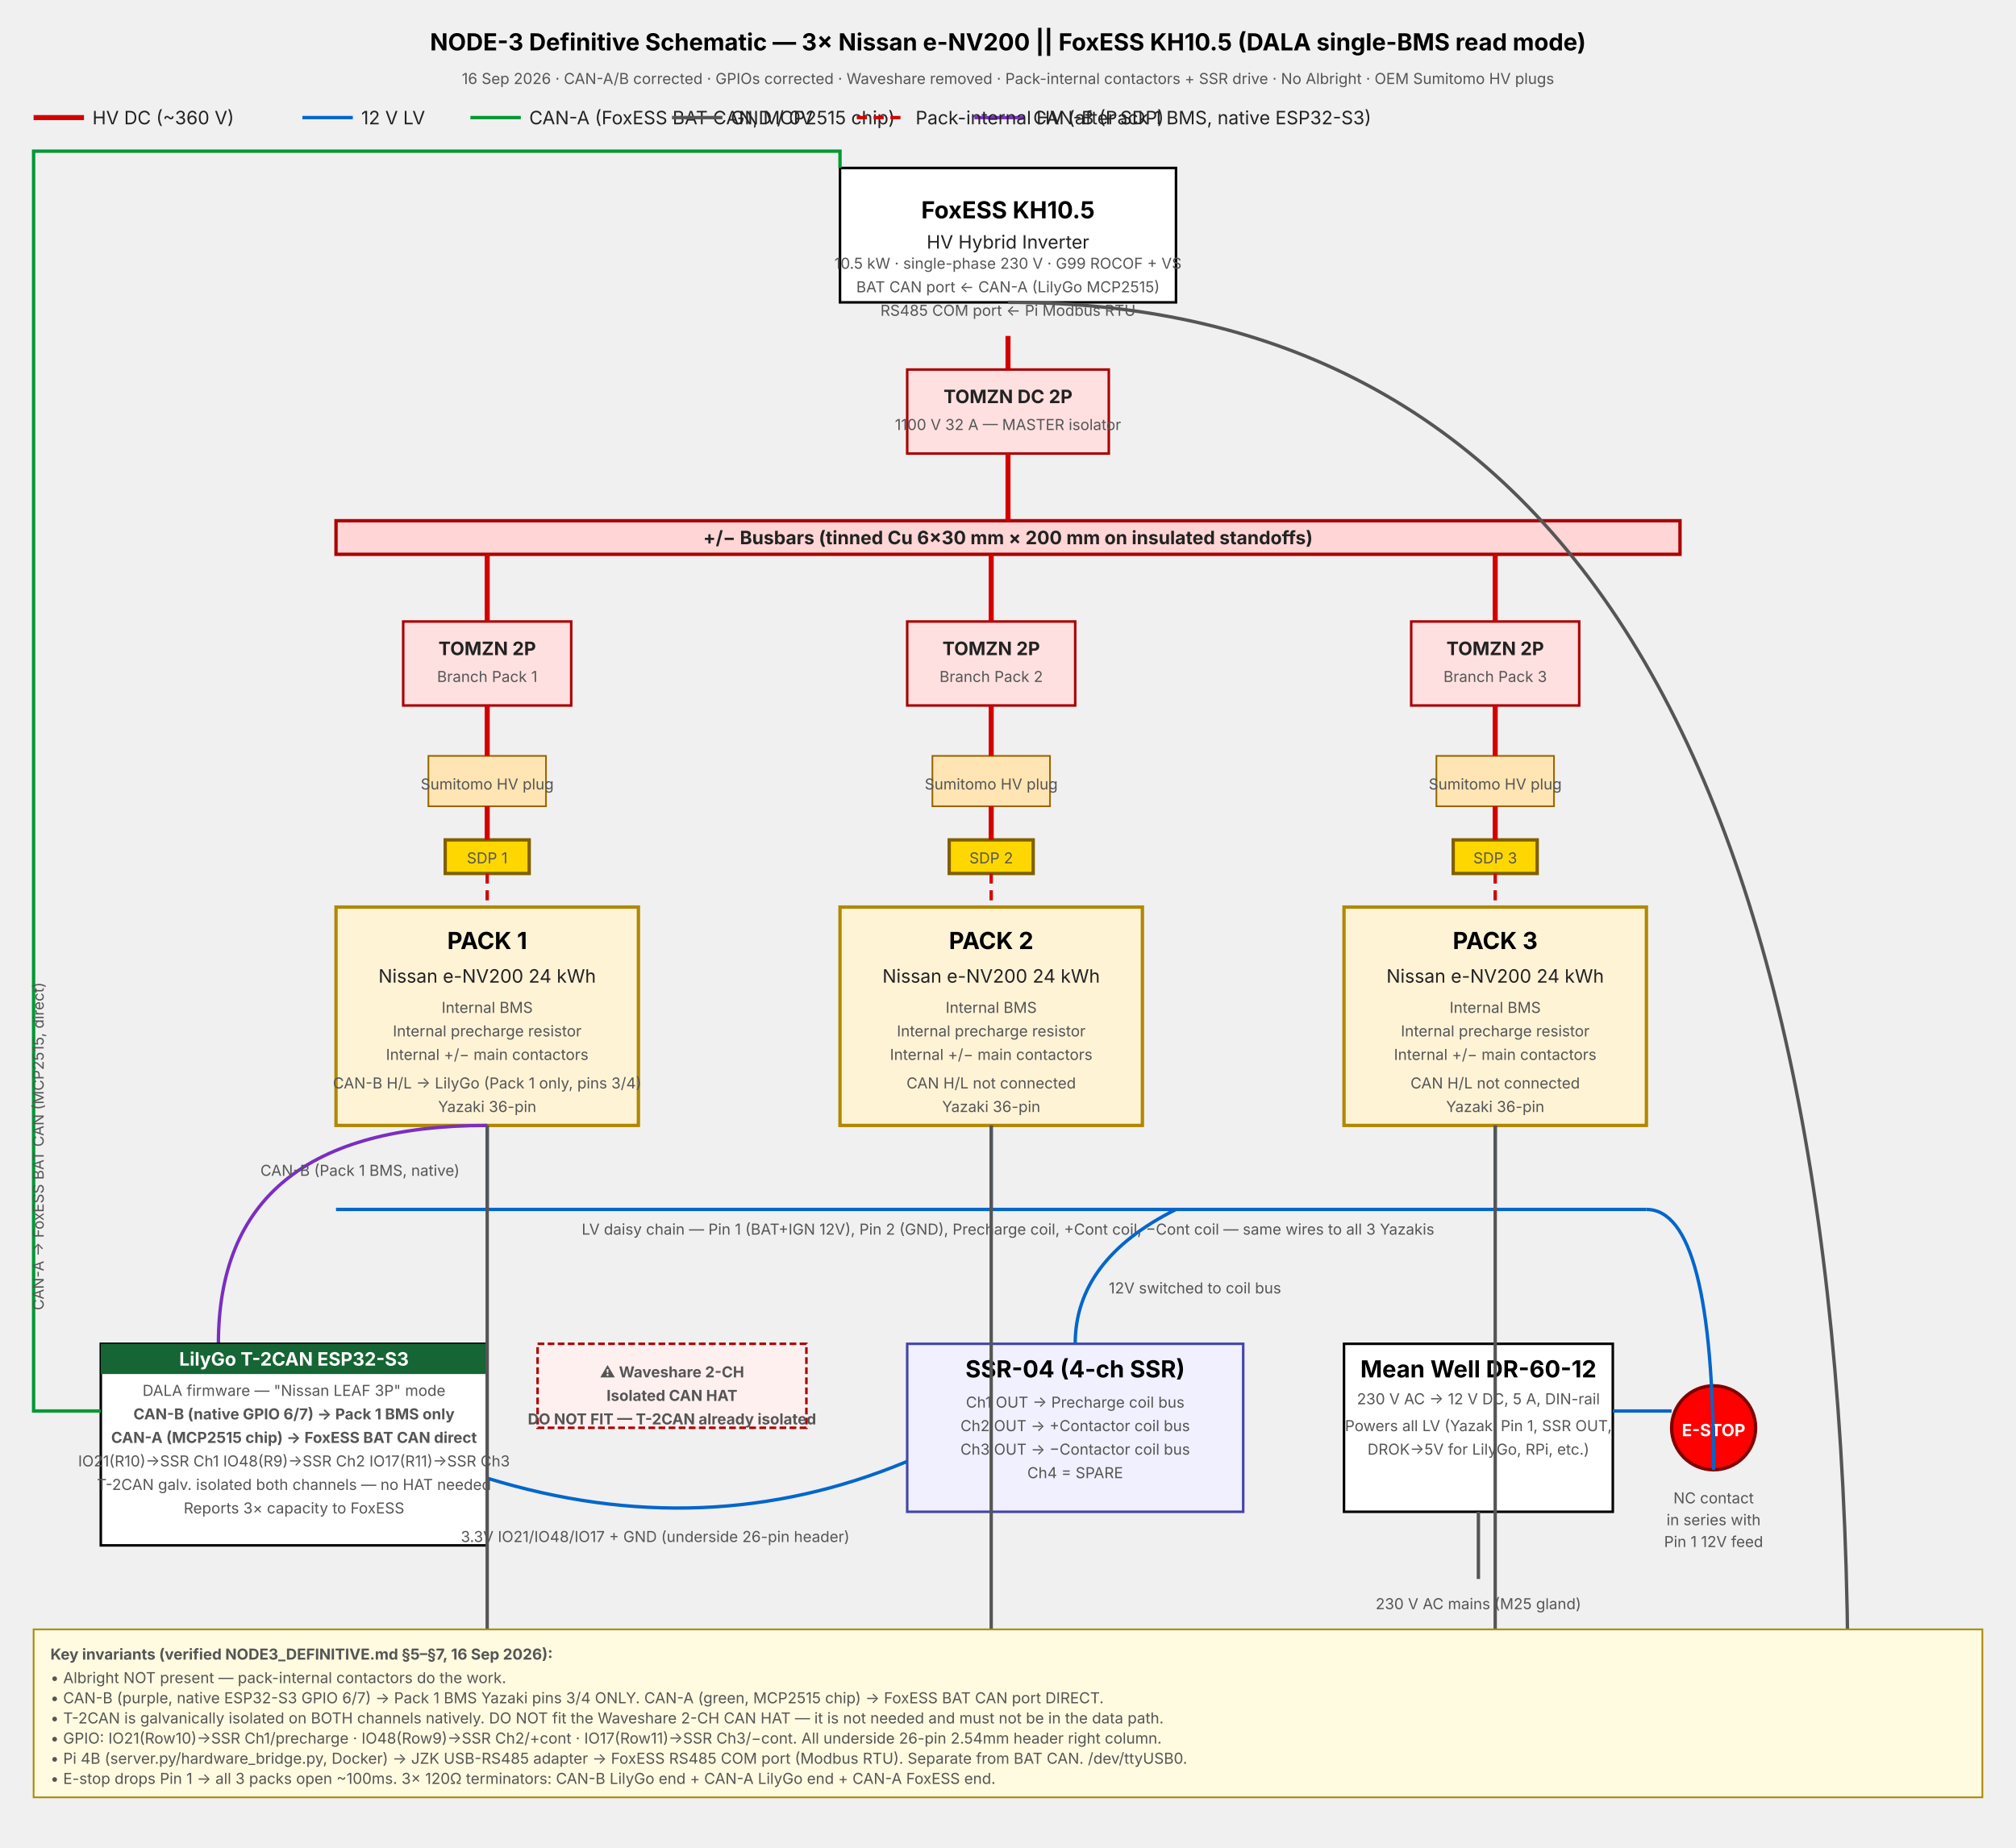
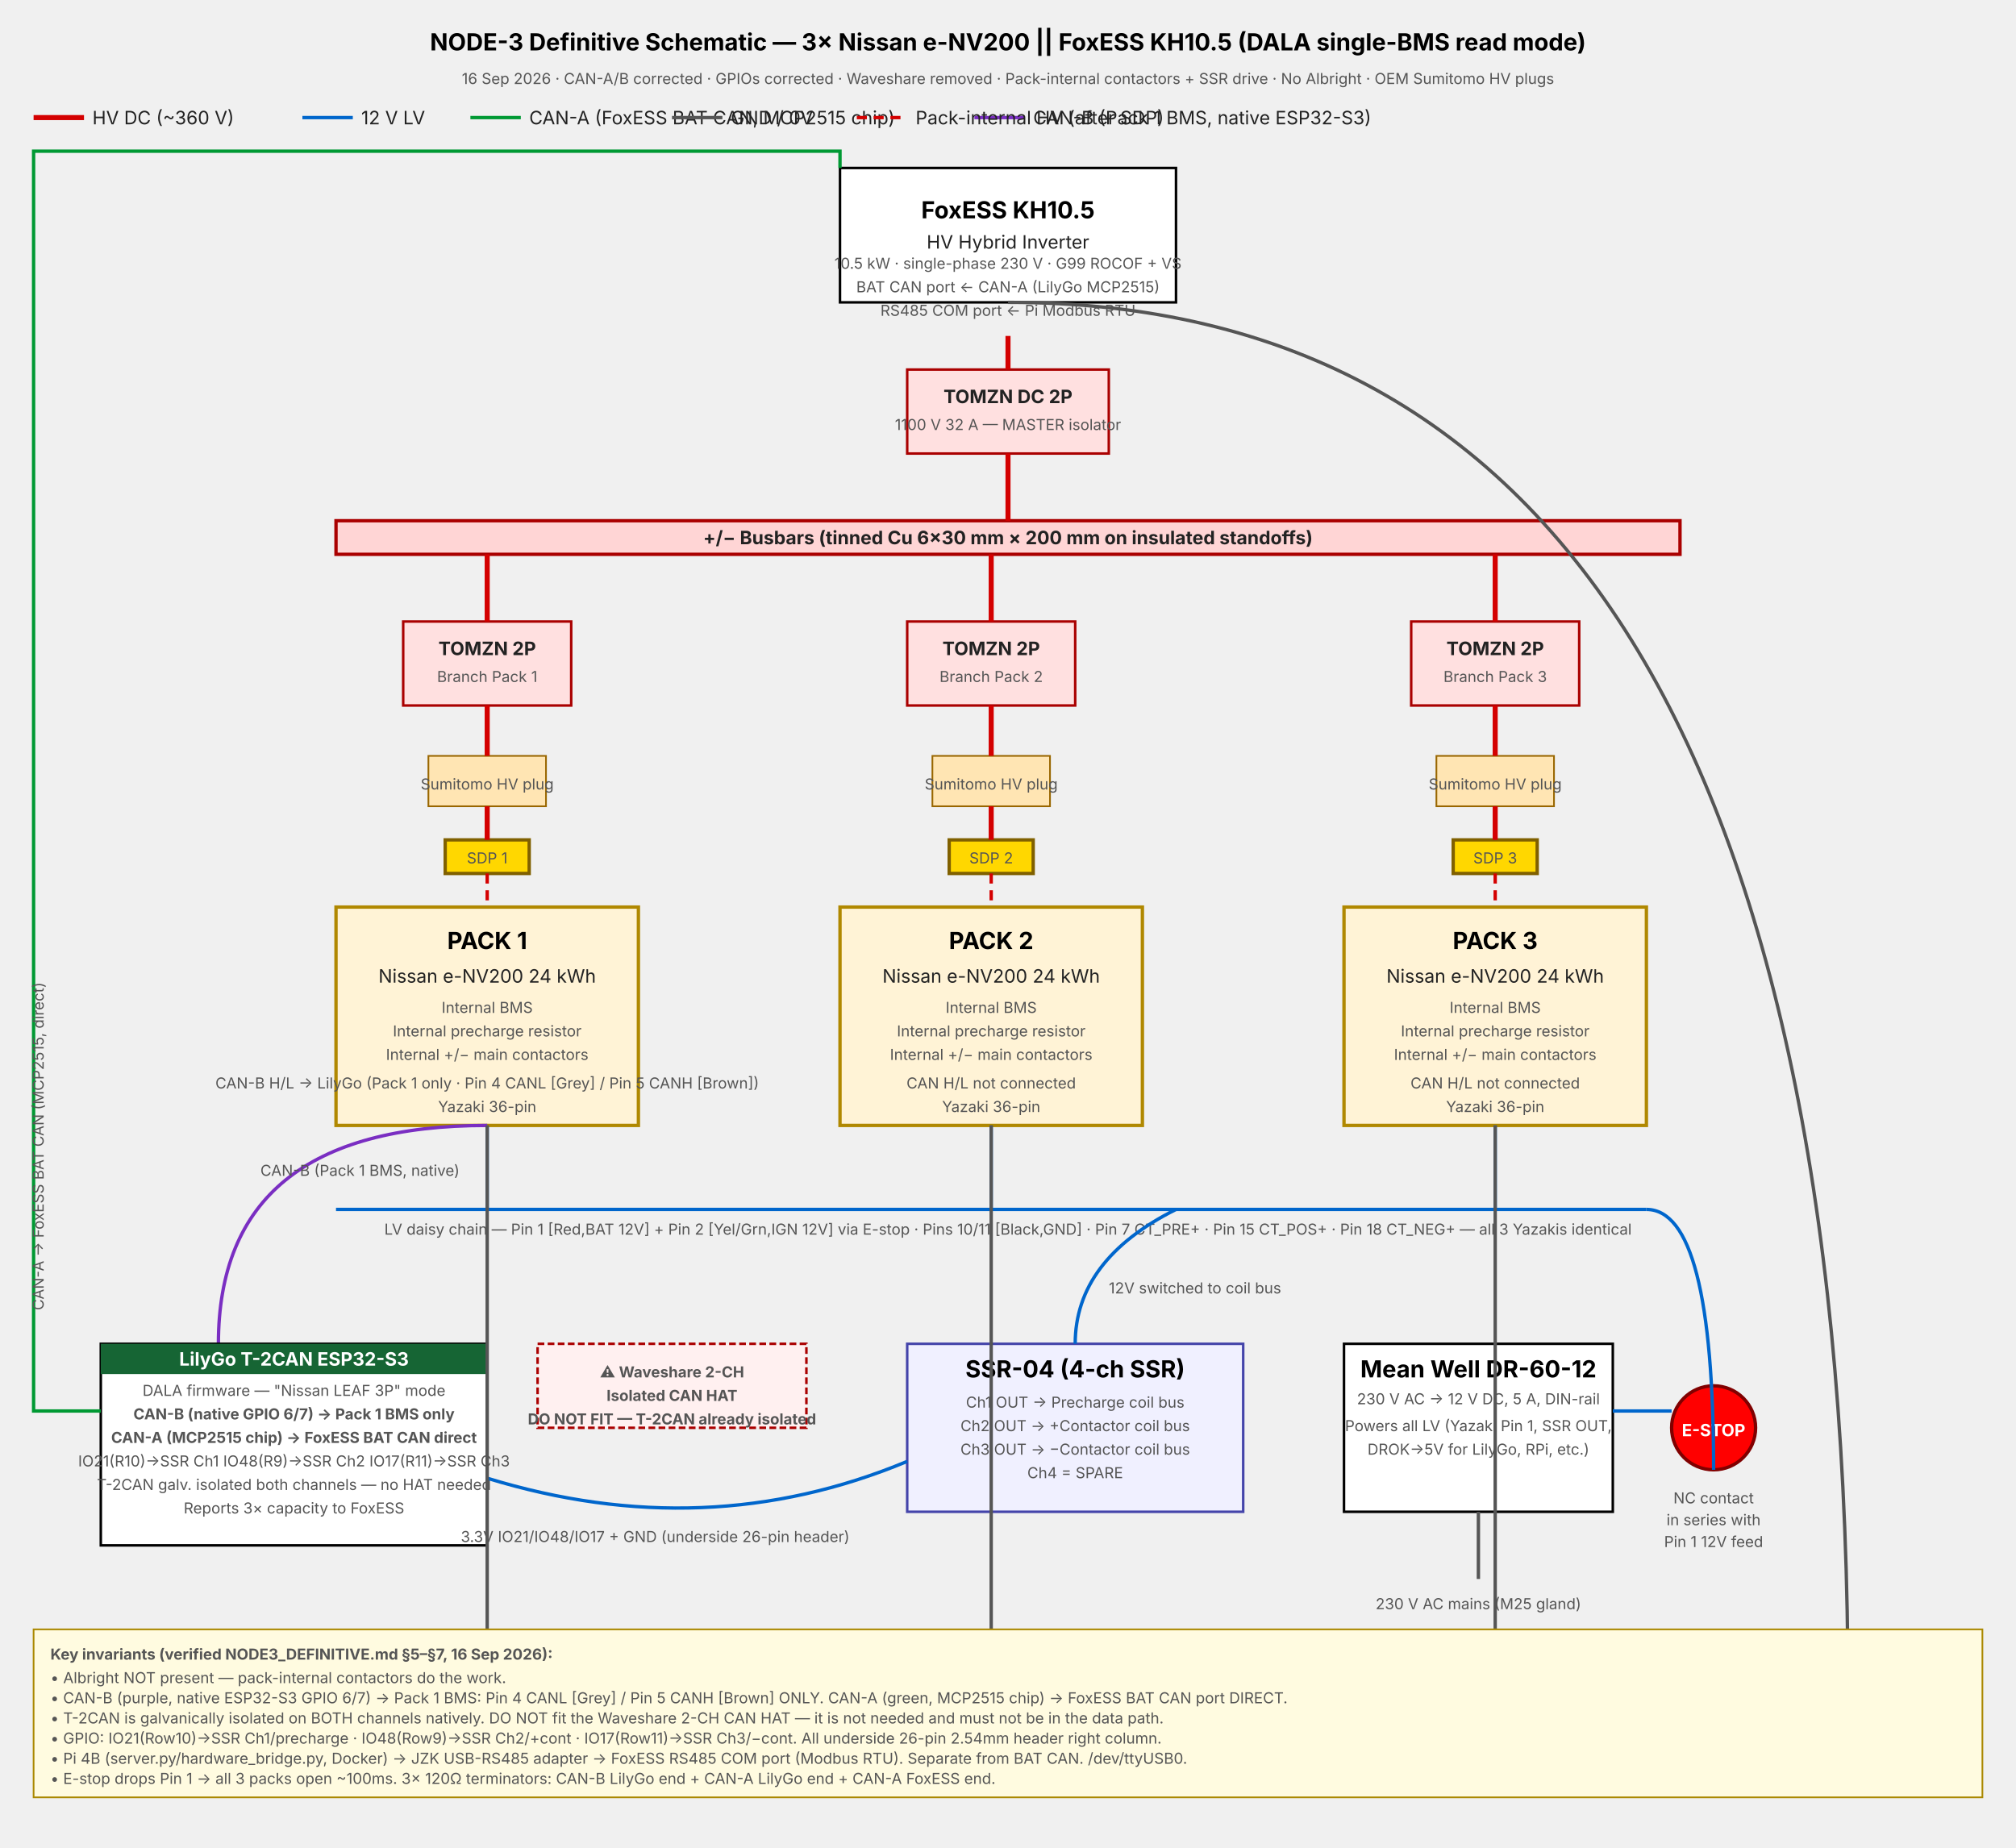
<svg xmlns="http://www.w3.org/2000/svg" viewBox="0 0 1200 1100" font-family="Inter, Arial, sans-serif" font-size="12">
  <style>
    .hv { stroke: #d40000; stroke-width: 3; fill: none; }
    .hv-dashed { stroke: #d40000; stroke-width: 2; fill: none; stroke-dasharray: 6 4; }
    .lv { stroke: #0066cc; stroke-width: 2; fill: none; }
    .can  { stroke: #009933; stroke-width: 2; fill: none; }
    .cana { stroke: #009933; stroke-width: 2; fill: none; }
    .canb { stroke: #7a2ec2; stroke-width: 2; fill: none; }
    .rs485 { stroke: #996633; stroke-width: 2; fill: none; stroke-dasharray: 8 3; }
    .gnd { stroke: #555; stroke-width: 2; fill: none; }
    .box { fill: #ffffff; stroke: #000; stroke-width: 1.5; }
    .pack { fill: #fff3d6; stroke: #b08800; stroke-width: 2; }
    .ssr { fill: #f0f0ff; stroke: #4444aa; stroke-width: 1.5; }
    .breaker { fill: #ffe0e0; stroke: #aa0000; stroke-width: 1.5; }
    .estop { fill: #ff0000; stroke: #800000; stroke-width: 2; }
    .lbl { font-size: 11px; fill: #222; }
    .ttl { font-size: 14px; font-weight: 700; fill: #000; }
    .small { font-size: 9px; fill: #555; }
    .legend { font-size: 11px; fill: #222; }
  </style>
  <text x="600" y="30" text-anchor="middle" class="ttl">NODE-3 Definitive Schematic — 3× Nissan e-NV200 || FoxESS KH10.5 (DALA single-BMS read mode)</text>
  <text x="600" y="50" text-anchor="middle" class="small">16 Sep 2026 · CAN-A/B corrected · GPIOs corrected · Waveshare removed · Pack-internal contactors + SSR drive · No Albright · OEM Sumitomo HV plugs</text>
  <g transform="translate(20, 70)">
    <line x1="0" y1="0" x2="30" y2="0" class="hv" />
    <text x="35" y="4" class="legend">HV DC (~360 V)</text>
    <line x1="160" y1="0" x2="190" y2="0" class="lv" />
    <text x="195" y="4" class="legend">12 V LV</text>
    <line x1="260" y1="0" x2="290" y2="0" class="cana" />
    <text x="295" y="4" class="legend">CAN-A (FoxESS BAT CAN, MCP2515 chip)</text>
    <line x1="560" y1="0" x2="590" y2="0" class="canb" />
    <text x="595" y="4" class="legend">CAN-B (Pack 1 BMS, native ESP32-S3)</text>
    <line x1="380" y1="0" x2="410" y2="0" class="gnd" />
    <text x="415" y="4" class="legend">GND / 0V</text>
    <line x1="490" y1="0" x2="520" y2="0" class="hv-dashed" />
    <text x="525" y="4" class="legend">Pack-internal HV (after SDP)</text>
  </g>
  <rect x="500" y="100" width="200" height="80" class="box" />
  <text x="600" y="130" text-anchor="middle" class="ttl">FoxESS KH10.5</text>
  <text x="600" y="148" text-anchor="middle" class="lbl">HV Hybrid Inverter</text>
  <text x="600" y="160" text-anchor="middle" class="small">10.5 kW · single-phase 230 V · G99 ROCOF + VS</text>
  <text x="600" y="174" text-anchor="middle" class="small" fill="#009933">BAT CAN port ← CAN-A (LilyGo MCP2515)</text>
  <text x="600" y="188" text-anchor="middle" class="small" fill="#996633">RS485 COM port ← Pi Modbus RTU</text>
  <rect x="540" y="220" width="120" height="50" class="breaker" />
  <text x="600" y="240" text-anchor="middle" class="lbl" font-weight="700">TOMZN DC 2P</text>
  <text x="600" y="256" text-anchor="middle" class="small">1100 V 32 A — MASTER isolator</text>
  <line x1="600" y1="200" x2="600" y2="220" class="hv" />
  <rect x="200" y="310" width="800" height="20" fill="#ffd5d5" stroke="#aa0000" stroke-width="2" />
  <text x="600" y="324" text-anchor="middle" class="lbl" font-weight="700">+/− Busbars (tinned Cu 6×30 mm × 200 mm on insulated standoffs)</text>
  <line x1="600" y1="270" x2="600" y2="310" class="hv" />
  <g>
    <rect x="240" y="370" width="100" height="50" class="breaker" />
    <text x="290" y="390" text-anchor="middle" class="lbl" font-weight="700">TOMZN 2P</text>
    <text x="290" y="406" text-anchor="middle" class="small">Branch Pack 1</text>
    <line x1="290" y1="330" x2="290" y2="370" class="hv" />
    <rect x="540" y="370" width="100" height="50" class="breaker" />
    <text x="590" y="390" text-anchor="middle" class="lbl" font-weight="700">TOMZN 2P</text>
    <text x="590" y="406" text-anchor="middle" class="small">Branch Pack 2</text>
    <line x1="590" y1="330" x2="590" y2="370" class="hv" />
    <rect x="840" y="370" width="100" height="50" class="breaker" />
    <text x="890" y="390" text-anchor="middle" class="lbl" font-weight="700">TOMZN 2P</text>
    <text x="890" y="406" text-anchor="middle" class="small">Branch Pack 3</text>
    <line x1="890" y1="330" x2="890" y2="370" class="hv" />
  </g>
  <g>
    <rect x="255" y="450" width="70" height="30" fill="#ffe5b3" stroke="#996600" />
    <text x="290" y="470" text-anchor="middle" class="small">Sumitomo HV plug</text>
    <line x1="290" y1="420" x2="290" y2="450" class="hv" />
    <rect x="555" y="450" width="70" height="30" fill="#ffe5b3" stroke="#996600" />
    <text x="590" y="470" text-anchor="middle" class="small">Sumitomo HV plug</text>
    <line x1="590" y1="420" x2="590" y2="450" class="hv" />
    <rect x="855" y="450" width="70" height="30" fill="#ffe5b3" stroke="#996600" />
    <text x="890" y="470" text-anchor="middle" class="small">Sumitomo HV plug</text>
    <line x1="890" y1="420" x2="890" y2="450" class="hv" />
  </g>
  <g>
    <rect x="265" y="500" width="50" height="20" fill="#ffd700" stroke="#806000" stroke-width="2" />
    <text x="290" y="514" text-anchor="middle" class="small">SDP 1</text>
    <line x1="290" y1="480" x2="290" y2="500" class="hv" />
    <rect x="565" y="500" width="50" height="20" fill="#ffd700" stroke="#806000" stroke-width="2" />
    <text x="590" y="514" text-anchor="middle" class="small">SDP 2</text>
    <line x1="590" y1="480" x2="590" y2="500" class="hv" />
    <rect x="865" y="500" width="50" height="20" fill="#ffd700" stroke="#806000" stroke-width="2" />
    <text x="890" y="514" text-anchor="middle" class="small">SDP 3</text>
    <line x1="890" y1="480" x2="890" y2="500" class="hv" />
  </g>
  <g>
    <rect x="200" y="540" width="180" height="130" class="pack" />
    <text x="290" y="565" text-anchor="middle" class="ttl">PACK 1</text>
    <text x="290" y="585" text-anchor="middle" class="lbl">Nissan e-NV200 24 kWh</text>
    <text x="290" y="603" text-anchor="middle" class="small">Internal BMS</text>
    <text x="290" y="617" text-anchor="middle" class="small">Internal precharge resistor</text>
    <text x="290" y="631" text-anchor="middle" class="small">Internal +/− main contactors</text>
-     <text x="290" y="648" text-anchor="middle" class="small" fill="#7a2ec2">CAN-B H/L → LilyGo (Pack 1 only, pins 3/4)</text>
+     <text x="290" y="648" text-anchor="middle" class="small" fill="#7a2ec2">CAN-B H/L → LilyGo (Pack 1 only · Pin 4 CANL [Grey] / Pin 5 CANH [Brown])</text>
    <text x="290" y="662" text-anchor="middle" class="small">Yazaki 36-pin</text>
    <rect x="500" y="540" width="180" height="130" class="pack" />
    <text x="590" y="565" text-anchor="middle" class="ttl">PACK 2</text>
    <text x="590" y="585" text-anchor="middle" class="lbl">Nissan e-NV200 24 kWh</text>
    <text x="590" y="603" text-anchor="middle" class="small">Internal BMS</text>
    <text x="590" y="617" text-anchor="middle" class="small">Internal precharge resistor</text>
    <text x="590" y="631" text-anchor="middle" class="small">Internal +/− main contactors</text>
    <text x="590" y="648" text-anchor="middle" class="small">CAN H/L not connected</text>
    <text x="590" y="662" text-anchor="middle" class="small">Yazaki 36-pin</text>
    <rect x="800" y="540" width="180" height="130" class="pack" />
    <text x="890" y="565" text-anchor="middle" class="ttl">PACK 3</text>
    <text x="890" y="585" text-anchor="middle" class="lbl">Nissan e-NV200 24 kWh</text>
    <text x="890" y="603" text-anchor="middle" class="small">Internal BMS</text>
    <text x="890" y="617" text-anchor="middle" class="small">Internal precharge resistor</text>
    <text x="890" y="631" text-anchor="middle" class="small">Internal +/− main contactors</text>
    <text x="890" y="648" text-anchor="middle" class="small">CAN H/L not connected</text>
    <text x="890" y="662" text-anchor="middle" class="small">Yazaki 36-pin</text>
  </g>
  <line x1="290" y1="520" x2="290" y2="540" class="hv-dashed" />
  <line x1="590" y1="520" x2="590" y2="540" class="hv-dashed" />
  <line x1="890" y1="520" x2="890" y2="540" class="hv-dashed" />
  <line x1="200" y1="720" x2="980" y2="720" class="lv" />
  <line x1="290" y1="670" x2="290" y2="720" class="lv" />
  <line x1="590" y1="670" x2="590" y2="720" class="lv" />
  <line x1="890" y1="670" x2="890" y2="720" class="lv" />
-   <text x="600" y="735" text-anchor="middle" class="small" fill="#0066cc">LV daisy chain — Pin 1 (BAT+IGN 12V), Pin 2 (GND), Precharge coil, +Cont coil, −Cont coil — same wires to all 3 Yazakis</text>
+   <text x="600" y="735" text-anchor="middle" class="small" fill="#0066cc">LV daisy chain — Pin 1 [Red,BAT 12V] + Pin 2 [Yel/Grn,IGN 12V] via E-stop · Pins 10/11 [Black,GND] · Pin 7 CT_PRE+ · Pin 15 CT_POS+ · Pin 18 CT_NEG+ — all 3 Yazakis identical</text>
  <path d="M 290 670 Q 130 670 130 800" class="canb" />
  <text x="155" y="700" class="small" fill="#7a2ec2">CAN-B (Pack 1 BMS, native)</text>
  <rect x="60" y="800" width="230" height="120" class="box" />
  <rect x="60" y="800" width="230" height="18" fill="#166534" />
  <text x="175" y="813" text-anchor="middle" fill="#fff" font-weight="700" font-size="11">LilyGo T-2CAN ESP32-S3</text>
  <text x="175" y="831" text-anchor="middle" class="small">DALA firmware — "Nissan LEAF 3P" mode</text>
  <text x="175" y="845" text-anchor="middle" class="small" fill="#7a2ec2" font-weight="700">CAN-B (native GPIO 6/7) → Pack 1 BMS only</text>
  <text x="175" y="859" text-anchor="middle" class="small" fill="#009933" font-weight="700">CAN-A (MCP2515 chip) → FoxESS BAT CAN direct</text>
  <text x="175" y="873" text-anchor="middle" class="small">IO21(R10)→SSR Ch1  IO48(R9)→SSR Ch2  IO17(R11)→SSR Ch3</text>
  <text x="175" y="887" text-anchor="middle" class="small">T-2CAN galv. isolated both channels — no HAT needed</text>
  <text x="175" y="901" text-anchor="middle" class="small">Reports 3× capacity to FoxESS</text>
  <rect x="320" y="800" width="160" height="50" fill="#fff0f0" stroke="#aa0000" stroke-width="1.5" stroke-dasharray="4 2" />
  <text x="400" y="820" text-anchor="middle" class="small" fill="#aa0000" font-weight="700">⚠ Waveshare 2-CH</text>
  <text x="400" y="834" text-anchor="middle" class="small" fill="#aa0000" font-weight="700">Isolated CAN HAT</text>
  <text x="400" y="848" text-anchor="middle" class="small" fill="#aa0000" font-weight="700">DO NOT FIT — T-2CAN already isolated</text>
  <path d="M 60 840 L 20 840 L 20 90 L 500 90 L 500 100" class="cana" />
  <text x="26" y="780" class="small" fill="#009933" transform="rotate(-90,26,780)">CAN-A → FoxESS BAT CAN (MCP2515, direct)</text>
  <rect x="540" y="800" width="200" height="100" class="ssr" />
  <text x="640" y="820" text-anchor="middle" class="ttl">SSR-04 (4-ch SSR)</text>
  <text x="640" y="838" text-anchor="middle" class="small">Ch1 OUT → Precharge coil bus</text>
  <text x="640" y="852" text-anchor="middle" class="small">Ch2 OUT → +Contactor coil bus</text>
  <text x="640" y="866" text-anchor="middle" class="small">Ch3 OUT → −Contactor coil bus</text>
  <text x="640" y="880" text-anchor="middle" class="small">Ch4 = SPARE</text>
  <path d="M 290 880 Q 420 920 540 870" class="lv" />
  <text x="390" y="918" text-anchor="middle" class="small" fill="#0066cc">3.3V IO21/IO48/IO17 + GND (underside 26-pin header)</text>
  <path d="M 640 800 Q 640 750 700 720" class="lv" />
  <text x="660" y="770" class="small" fill="#0066cc">12V switched to coil bus</text>
  <rect x="800" y="800" width="160" height="100" class="box" />
  <text x="880" y="820" text-anchor="middle" class="ttl">Mean Well DR-60-12</text>
  <text x="880" y="836" text-anchor="middle" class="small">230 V AC → 12 V DC, 5 A, DIN-rail</text>
  <text x="880" y="852" text-anchor="middle" class="small">Powers all LV (Yazaki Pin 1, SSR OUT,</text>
  <text x="880" y="866" text-anchor="middle" class="small">DROK→5V for LilyGo, RPi, etc.)</text>
  <line x1="880" y1="900" x2="880" y2="940" class="gnd" />
  <text x="880" y="958" text-anchor="middle" class="small">230 V AC mains (M25 gland)</text>
  <circle cx="1020" cy="850" r="25" class="estop" />
  <text x="1020" y="855" text-anchor="middle" fill="white" font-weight="700" font-size="10">E-STOP</text>
  <text x="1020" y="895" text-anchor="middle" class="small">NC contact</text>
  <text x="1020" y="908" text-anchor="middle" class="small">in series with</text>
  <text x="1020" y="921" text-anchor="middle" class="small">Pin 1 12V feed</text>
  <path d="M 960 840 L 995 840" class="lv" />
  <path d="M 1020 875 Q 1020 720 980 720" class="lv" />
  <line x1="100" y1="1010" x2="1100" y2="1010" class="gnd" />
  <text x="600" y="1030" text-anchor="middle" class="small">PE earth busbar (Phoenix USLKG 6) — bonds: pack chassis × 3, enclosure body, inverter chassis, mains earth</text>
  <path d="M 290 670 Q 290 990 290 1010" class="gnd" />
  <path d="M 590 670 Q 590 990 590 1010" class="gnd" />
  <path d="M 890 670 Q 890 990 890 1010" class="gnd" />
  <path d="M 600 180 Q 1100 180 1100 1010" class="gnd" />
  <rect x="20" y="970" width="1160" height="100" fill="#fffbe0" stroke="#aa8800" stroke-width="1" />
  <text x="30" y="988" class="small" font-weight="700">Key invariants (verified NODE3_DEFINITIVE.md §5–§7, 16 Sep 2026):</text>
  <text x="30" y="1002" class="small">• Albright NOT present — pack-internal contactors do the work.</text>
-   <text x="30" y="1014" class="small">• CAN-B (purple, native ESP32-S3 GPIO 6/7) → Pack 1 BMS Yazaki pins 3/4 ONLY. CAN-A (green, MCP2515 chip) → FoxESS BAT CAN port DIRECT.</text>
+   <text x="30" y="1014" class="small">• CAN-B (purple, native ESP32-S3 GPIO 6/7) → Pack 1 BMS: Pin 4 CANL [Grey] / Pin 5 CANH [Brown] ONLY. CAN-A (green, MCP2515 chip) → FoxESS BAT CAN port DIRECT.</text>
  <text x="30" y="1026" class="small">• T-2CAN is galvanically isolated on BOTH channels natively. DO NOT fit the Waveshare 2-CH CAN HAT — it is not needed and must not be in the data path.</text>
  <text x="30" y="1038" class="small">• GPIO: IO21(Row10)→SSR Ch1/precharge · IO48(Row9)→SSR Ch2/+cont · IO17(Row11)→SSR Ch3/−cont. All underside 26-pin 2.54mm header right column.</text>
  <text x="30" y="1050" class="small">• Pi 4B (server.py/hardware_bridge.py, Docker) → JZK USB-RS485 adapter → FoxESS RS485 COM port (Modbus RTU). Separate from BAT CAN. /dev/ttyUSB0.</text>
  <text x="30" y="1062" class="small">• E-stop drops Pin 1 → all 3 packs open ~100ms. 3× 120Ω terminators: CAN-B LilyGo end + CAN-A LilyGo end + CAN-A FoxESS end.</text>
</svg>
